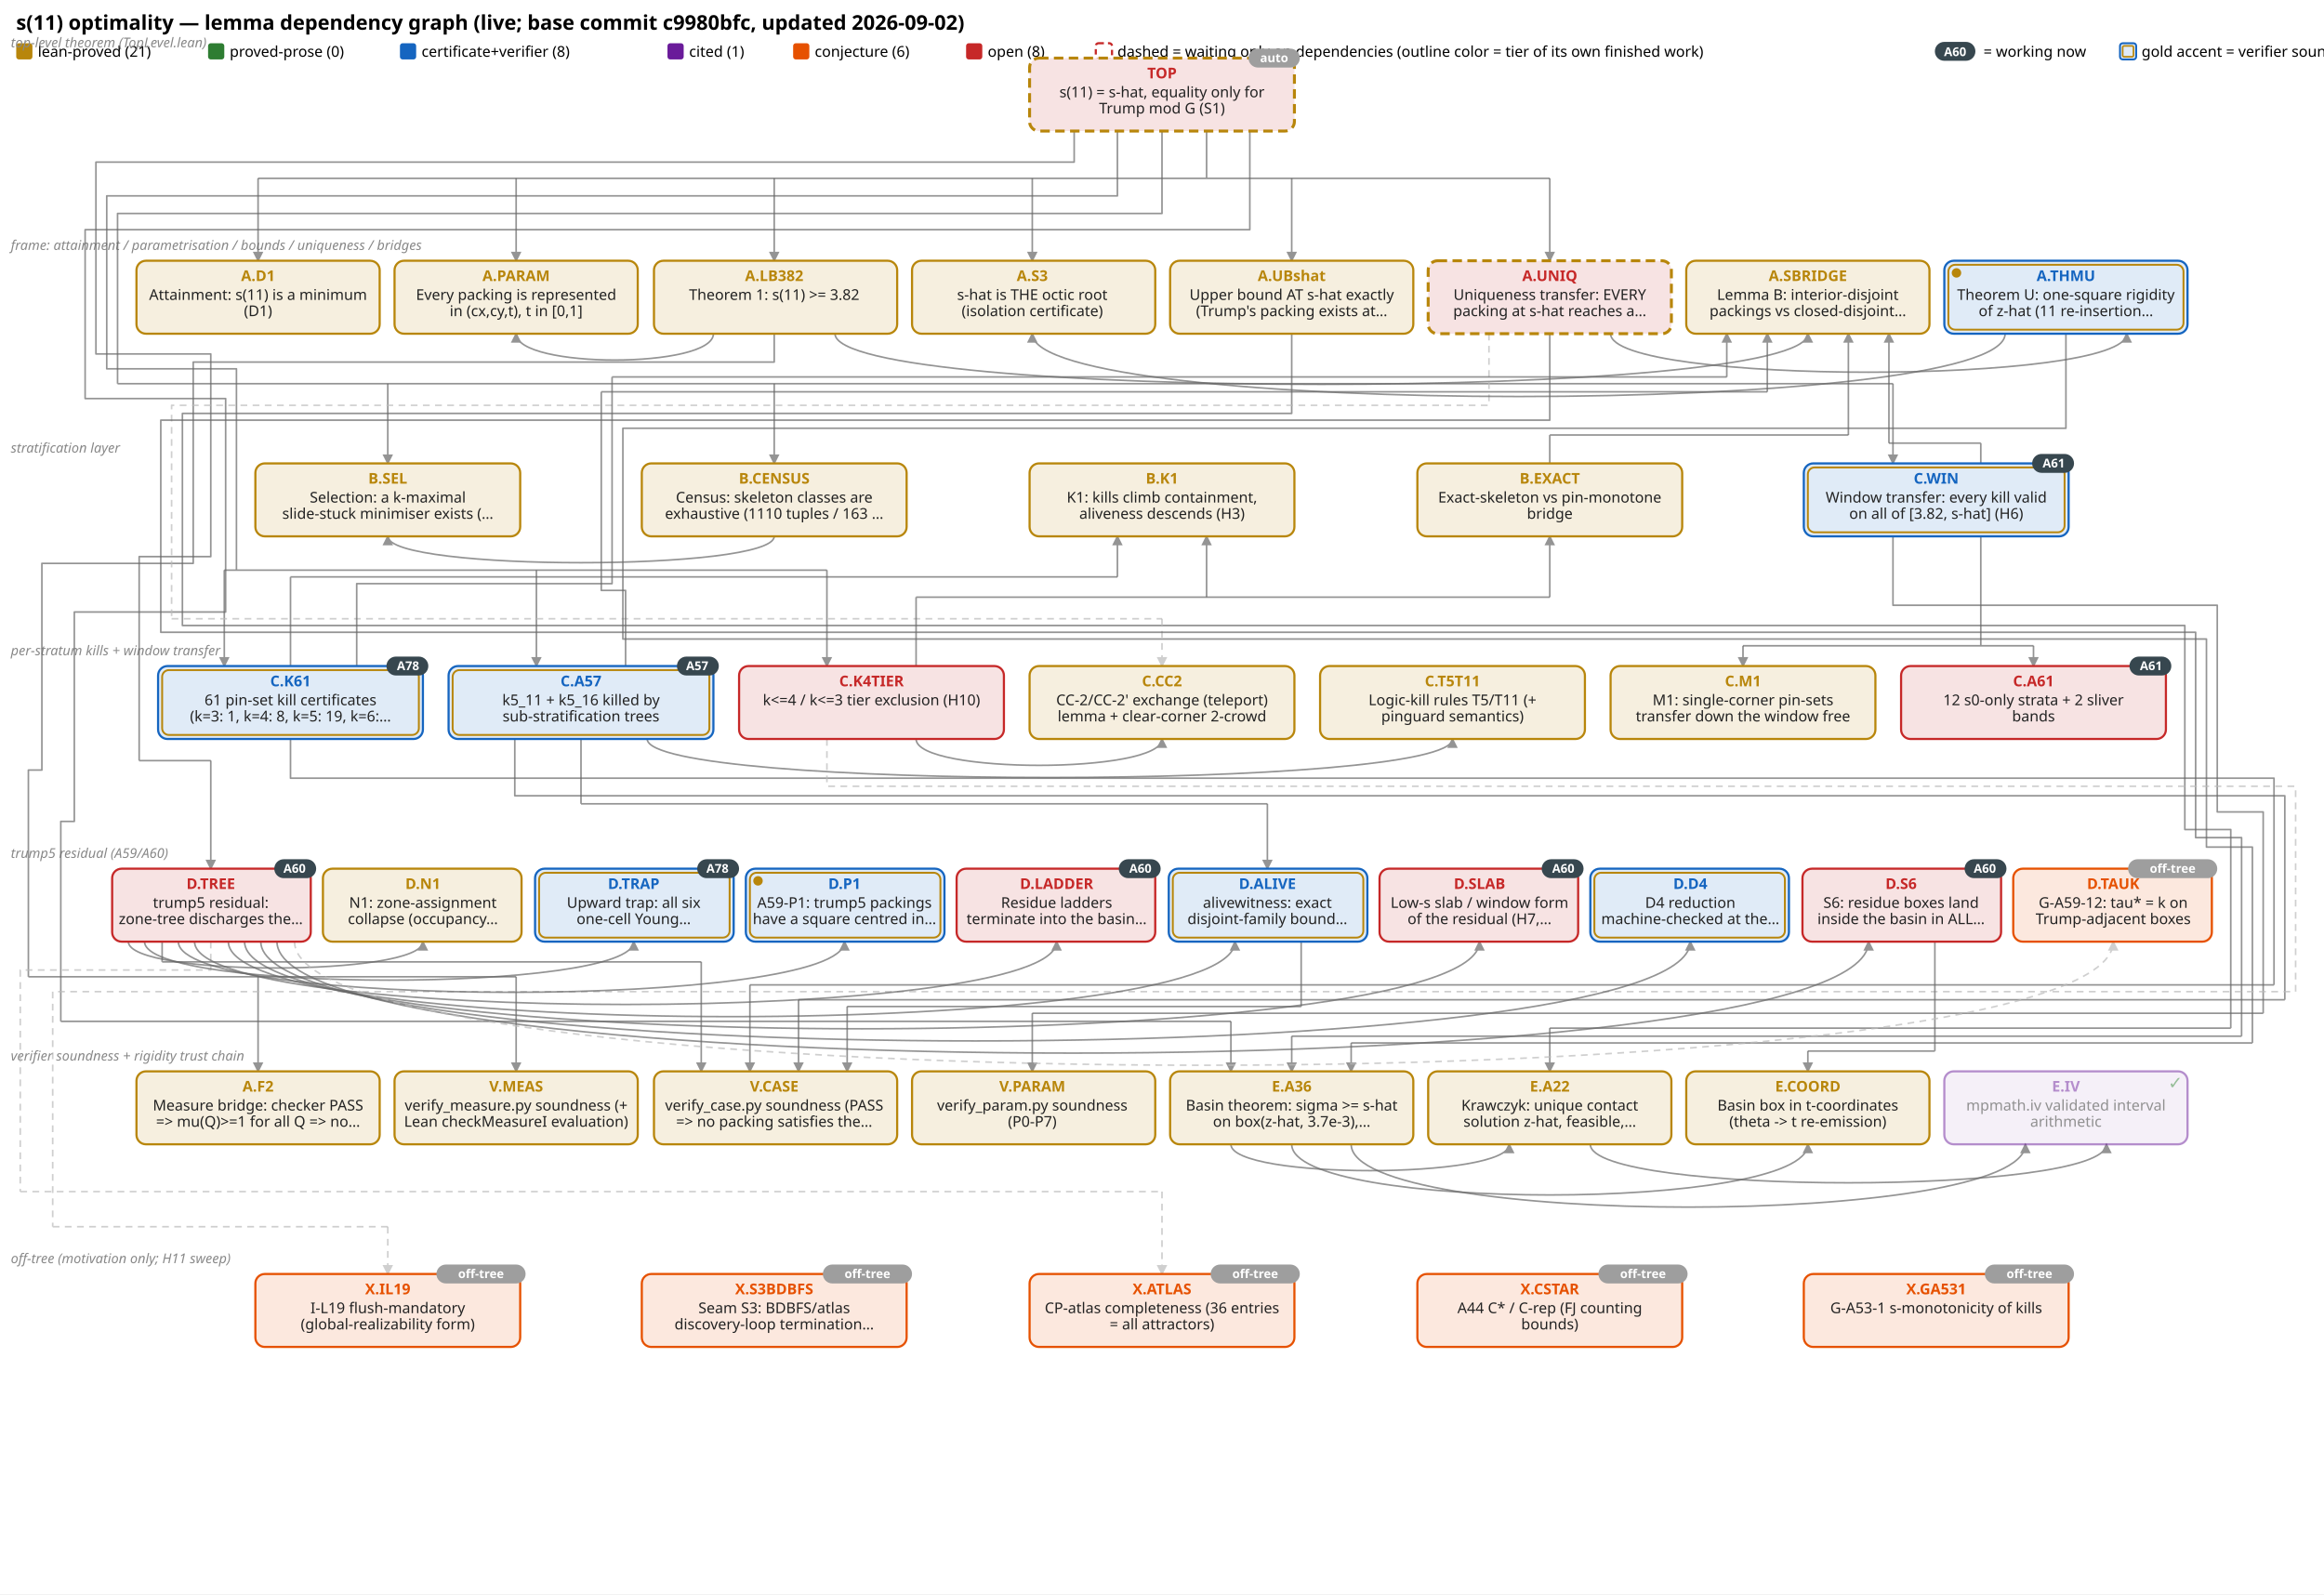
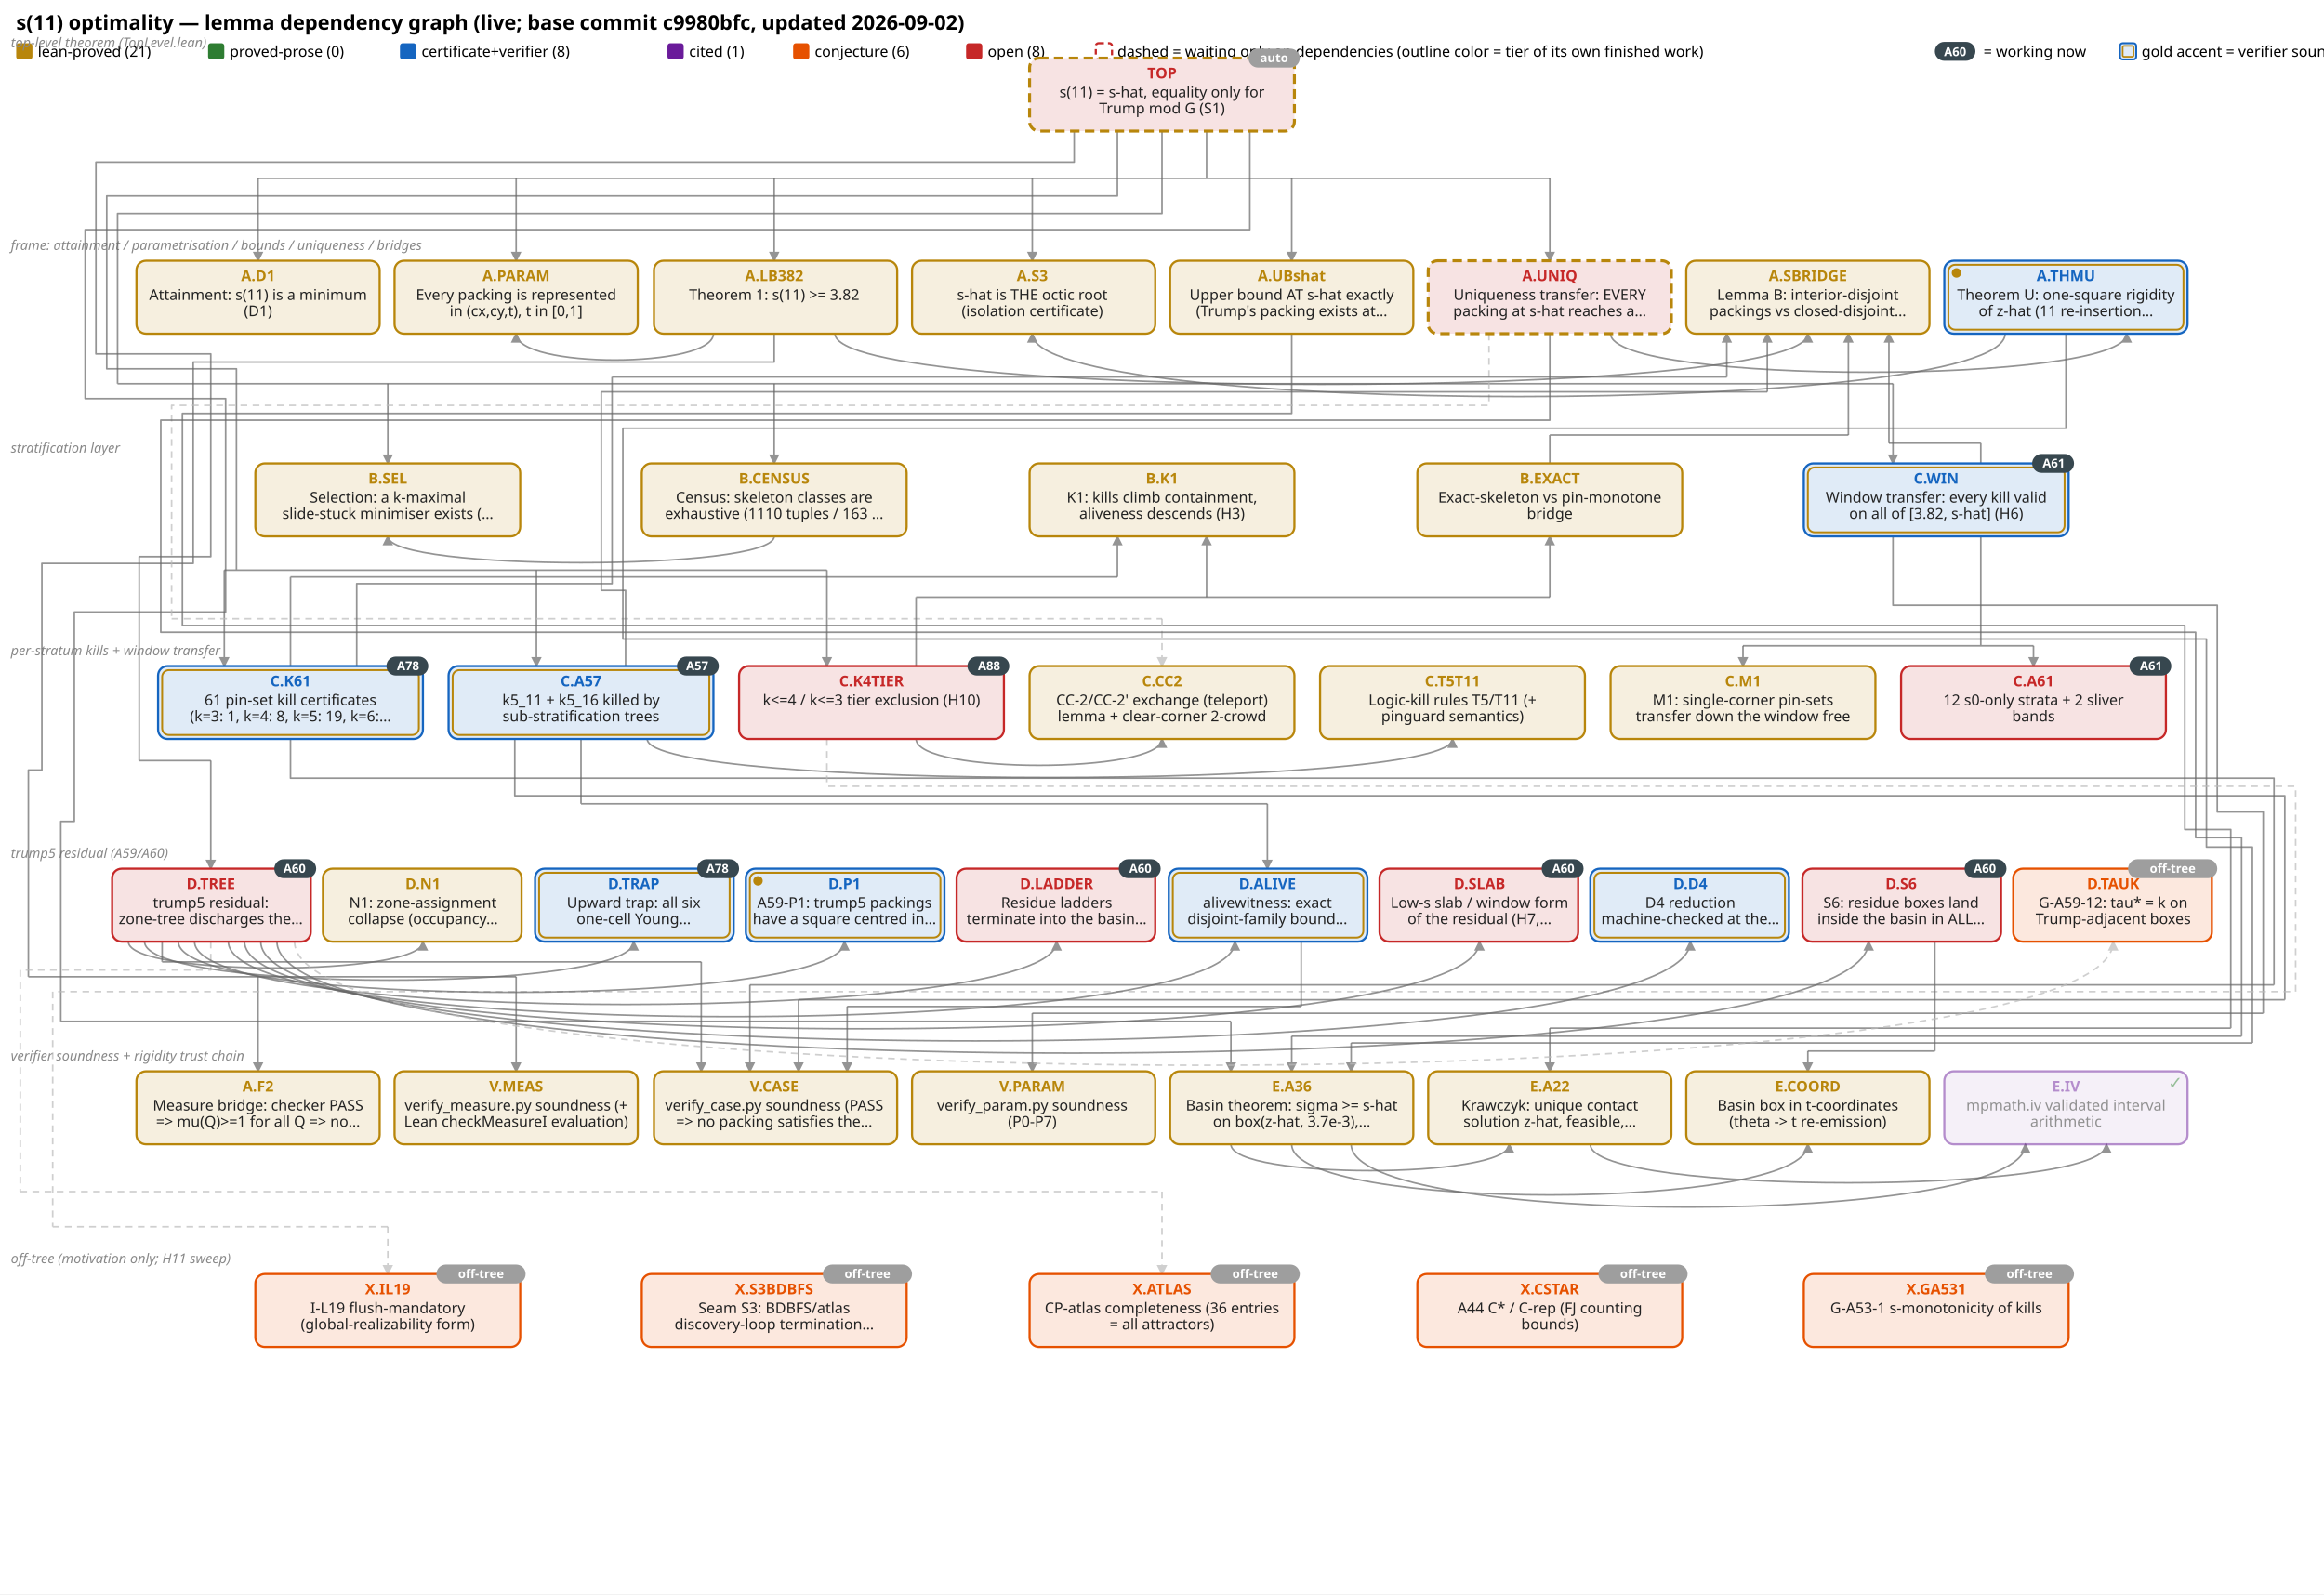
<svg xmlns="http://www.w3.org/2000/svg" width="1720" height="1180" font-family="Segoe UI, sans-serif" font-size="11">
  <defs>
    <marker id="arr" viewBox="0 0 10 10" refX="8.5" refY="5" markerWidth="6.5" markerHeight="6.5" orient="auto-start-reverse">
      <path d="M0,0 L10,5 L0,10 z" fill="#666" />
    </marker>
    <marker id="arrm" viewBox="0 0 10 10" refX="8.5" refY="5" markerWidth="6.5" markerHeight="6.5" orient="auto-start-reverse">
      <path d="M0,0 L10,5 L0,10 z" fill="#bbb" />
    </marker>
  </defs>
  <rect width="1720" height="1180" fill="white" />
  <text x="12" y="22" font-size="15" font-weight="bold">s(11) optimality — lemma dependency graph (live; base commit c9980bfc, updated 2026-09-02)</text>
  <rect x="12" y="32" width="12" height="12" fill="#b8860b" rx="2" />
  <text x="28" y="42">lean-proved (21)</text>
  <rect x="154" y="32" width="12" height="12" fill="#2e7d32" rx="2" />
  <text x="170" y="42">proved-prose (0)</text>
  <rect x="296" y="32" width="12" height="12" fill="#1565c0" rx="2" />
  <text x="312" y="42">certificate+verifier (8)</text>
  <rect x="494" y="32" width="12" height="12" fill="#6a1b9a" rx="2" />
  <text x="510" y="42">cited (1)</text>
  <rect x="587" y="32" width="12" height="12" fill="#e65100" rx="2" />
  <text x="603" y="42">conjecture (6)</text>
  <rect x="715" y="32" width="12" height="12" fill="#c62828" rx="2" />
  <text x="731" y="42">open (8)</text>
  <rect x="811" y="32" width="12" height="12" fill="none" stroke="#c62828" stroke-width="1.6" stroke-dasharray="4,3" rx="2" />
  <text x="827" y="42">dashed = waiting only on dependencies (outline color = tier of its own finished work)</text>
  <rect x="1432" y="31" width="30" height="14" rx="7" fill="#37474f" />
  <text x="1447" y="41.5" text-anchor="middle" fill="white" font-size="9" font-weight="bold">A60</text>
  <text x="1468" y="42">= working now</text>
  <rect x="1569" y="32" width="12" height="12" fill="#1565c0" fill-opacity="0.13" stroke="#1565c0" stroke-width="1.4" rx="2" />
  <rect x="1571" y="34" width="8" height="8" fill="none" stroke="#b8860b" stroke-width="1.2" rx="1" />
  <text x="1585" y="42">gold accent = verifier soundness Lean-proved · hover for details</text>
  <text x="8" y="35.0" font-size="10" fill="#888" font-style="italic">top-level theorem (TopLevel.lean)</text>
  <text x="8" y="185.0" font-size="10" fill="#888" font-style="italic">frame: attainment / parametrisation / bounds / uniqueness / bridges</text>
  <text x="8" y="335.0" font-size="10" fill="#888" font-style="italic">stratification layer</text>
  <text x="8" y="485.0" font-size="10" fill="#888" font-style="italic">per-stratum kills + window transfer</text>
  <text x="8" y="635.0" font-size="10" fill="#888" font-style="italic">trump5 residual (A59/A60)</text>
  <text x="8" y="785.0" font-size="10" fill="#888" font-style="italic">verifier soundness + rigidity trust chain</text>
  <text x="8" y="935.0" font-size="10" fill="#888" font-style="italic">off-tree (motivation only; H11 sweep)</text>
  <g>
    <path d="M 893 97 L 893 132 M 191 132 L 1147 132" fill="none" stroke="#666" stroke-width="1.2" opacity="0.7" stroke-linejoin="round" />
    <path d="M 191 132 L 191 193" fill="none" stroke="#666" stroke-width="1.2" opacity="0.7" marker-end="url(#arr)" />
    <path d="M 382 132 L 382 193" fill="none" stroke="#666" stroke-width="1.2" opacity="0.7" marker-end="url(#arr)" />
    <path d="M 573 132 L 573 193" fill="none" stroke="#666" stroke-width="1.2" opacity="0.7" marker-end="url(#arr)" />
    <path d="M 764 132 L 764 193" fill="none" stroke="#666" stroke-width="1.2" opacity="0.7" marker-end="url(#arr)" />
    <path d="M 956 132 L 956 193" fill="none" stroke="#666" stroke-width="1.2" opacity="0.7" marker-end="url(#arr)" />
    <path d="M 1147 132 L 1147 193" fill="none" stroke="#666" stroke-width="1.2" opacity="0.7" marker-end="url(#arr)" />
  </g>
  <g>
    <path d="M 860 97 L 860 158 L 87 158 L 87 284 M 87 284 L 1401 284" fill="none" stroke="#666" stroke-width="1.2" opacity="0.7" stroke-linejoin="round" />
    <path d="M 287 284 L 287 343" fill="none" stroke="#666" stroke-width="1.2" opacity="0.7" marker-end="url(#arr)" />
    <path d="M 573 284 L 573 343" fill="none" stroke="#666" stroke-width="1.2" opacity="0.7" marker-end="url(#arr)" />
    <path d="M 1401 284 L 1401 343" fill="none" stroke="#666" stroke-width="1.2" opacity="0.7" marker-end="url(#arr)" />
  </g>
  <g>
    <path d="M 827 97 L 827 145 L 79 145 L 79 273 L 175 273 L 175 422 M 166 422 L 612 422" fill="none" stroke="#666" stroke-width="1.2" opacity="0.7" stroke-linejoin="round" />
    <path d="M 166 422 L 166 493" fill="none" stroke="#666" stroke-width="1.2" opacity="0.7" marker-end="url(#arr)" />
    <path d="M 397 422 L 397 493" fill="none" stroke="#666" stroke-width="1.2" opacity="0.7" marker-end="url(#arr)" />
    <path d="M 612 422 L 612 493" fill="none" stroke="#666" stroke-width="1.2" opacity="0.7" marker-end="url(#arr)" />
  </g>
  <g>
    <path d="M 795 97 L 795 120 L 71 120 L 71 262 L 156 262 L 156 412 L 103 412 L 103 563 M 103 563 L 156 563" fill="none" stroke="#666" stroke-width="1.2" opacity="0.7" stroke-linejoin="round" />
    <path d="M 156 563 L 156 643" fill="none" stroke="#666" stroke-width="1.2" opacity="0.7" marker-end="url(#arr)" />
  </g>
  <g>
    <path d="M 925 97 L 925 170 L 63 170 L 63 295 L 167 295 L 167 453 L 55 453 L 55 608 L 45 608 L 45 756 M 45 756 L 911 756" fill="none" stroke="#666" stroke-width="1.2" opacity="0.7" stroke-linejoin="round" />
    <path d="M 911 756 L 911 793" fill="none" stroke="#666" stroke-width="1.2" opacity="0.7" marker-end="url(#arr)" />
  </g>
  <g>
    <path d="M 573 247 L 573 268 L 143 268 L 143 417 L 31 417 L 31 570 L 21 570 L 21 723 M 21 723 L 382 723" fill="none" stroke="#666" stroke-width="1.2" opacity="0.7" stroke-linejoin="round" />
    <path d="M 191 723 L 191 793" fill="none" stroke="#666" stroke-width="1.2" opacity="0.7" marker-end="url(#arr)" />
    <path d="M 382 723 L 382 793" fill="none" stroke="#666" stroke-width="1.2" opacity="0.7" marker-end="url(#arr)" />
  </g>
  <g>
    <path d="M 956 247 L 956 306 L 135 306 L 135 463 L 1617 463 L 1617 614 L 1651 614 L 1651 761 M 1147 761 L 1651 761" fill="none" stroke="#666" stroke-width="1.2" opacity="0.7" stroke-linejoin="round" />
    <path d="M 1147 761 L 1147 793" fill="none" stroke="#666" stroke-width="1.2" opacity="0.7" marker-end="url(#arr)" />
  </g>
  <g>
    <path d="M 1102 247 L 1102 300 L 127 300 L 127 458 M 127 458 L 860 458" fill="none" stroke="#bbb" stroke-width="1.2" stroke-dasharray="5,4" opacity="0.7" stroke-linejoin="round" />
    <path d="M 860 458 L 860 493" fill="none" stroke="#bbb" stroke-width="1.2" stroke-dasharray="5,4" opacity="0.7" marker-end="url(#arrm)" />
  </g>
  <g>
    <path d="M 1147 247 L 1147 311 L 119 311 L 119 468 L 1625 468 L 1625 620 L 1659 620 L 1659 767 M 956 767 L 1659 767" fill="none" stroke="#666" stroke-width="1.2" opacity="0.7" stroke-linejoin="round" />
    <path d="M 956 767 L 956 793" fill="none" stroke="#666" stroke-width="1.2" opacity="0.7" marker-end="url(#arr)" />
  </g>
  <g>
    <path d="M 1529 247 L 1529 317 L 461 317 L 461 473 L 1633 473 L 1633 627 L 1667 627 L 1667 772 M 1000 772 L 1667 772" fill="none" stroke="#666" stroke-width="1.2" opacity="0.7" stroke-linejoin="round" />
    <path d="M 1000 772 L 1000 793" fill="none" stroke="#666" stroke-width="1.2" opacity="0.7" marker-end="url(#arr)" />
  </g>
  <g>
    <path d="M 1147 343 L 1147 322 M 1147 322 L 1368 322" fill="none" stroke="#666" stroke-width="1.2" opacity="0.7" stroke-linejoin="round" />
    <path d="M 1368 322 L 1368 247" fill="none" stroke="#666" stroke-width="1.2" opacity="0.7" marker-end="url(#arr)" />
  </g>
  <g>
    <path d="M 1466 397 L 1466 478 M 1290 478 L 1505 478" fill="none" stroke="#666" stroke-width="1.2" opacity="0.7" stroke-linejoin="round" />
    <path d="M 1290 478 L 1290 493" fill="none" stroke="#666" stroke-width="1.2" opacity="0.7" marker-end="url(#arr)" />
    <path d="M 1505 478 L 1505 493" fill="none" stroke="#666" stroke-width="1.2" opacity="0.7" marker-end="url(#arr)" />
  </g>
  <g>
    <path d="M 1401 397 L 1401 448 L 1641 448 L 1641 601 L 1675 601 L 1675 750 M 764 750 L 1675 750" fill="none" stroke="#666" stroke-width="1.2" opacity="0.7" stroke-linejoin="round" />
    <path d="M 764 750 L 764 793" fill="none" stroke="#666" stroke-width="1.2" opacity="0.7" marker-end="url(#arr)" />
  </g>
  <g>
    <path d="M 1466 343 L 1466 328 M 1398 328 L 1466 328" fill="none" stroke="#666" stroke-width="1.2" opacity="0.7" stroke-linejoin="round" />
    <path d="M 1398 328 L 1398 247" fill="none" stroke="#666" stroke-width="1.2" opacity="0.7" marker-end="url(#arr)" />
  </g>
  <g>
    <path d="M 215 547 L 215 576 L 1683 576 L 1683 729 M 555 729 L 1683 729" fill="none" stroke="#666" stroke-width="1.2" opacity="0.7" stroke-linejoin="round" />
    <path d="M 555 729 L 555 793" fill="none" stroke="#666" stroke-width="1.2" opacity="0.7" marker-end="url(#arr)" />
  </g>
  <g>
    <path d="M 215 493 L 215 427 M 215 427 L 827 427" fill="none" stroke="#666" stroke-width="1.2" opacity="0.7" stroke-linejoin="round" />
    <path d="M 827 427 L 827 397" fill="none" stroke="#666" stroke-width="1.2" opacity="0.7" marker-end="url(#arr)" />
  </g>
  <g>
    <path d="M 264 493 L 264 432 L 453 432 L 453 279 M 453 279 L 1278 279" fill="none" stroke="#666" stroke-width="1.2" opacity="0.7" stroke-linejoin="round" />
    <path d="M 1278 279 L 1278 247" fill="none" stroke="#666" stroke-width="1.2" opacity="0.7" marker-end="url(#arr)" />
  </g>
  <g>
    <path d="M 381 547 L 381 589 L 1691 589 L 1691 740 M 591 740 L 1691 740" fill="none" stroke="#666" stroke-width="1.2" opacity="0.7" stroke-linejoin="round" />
    <path d="M 591 740 L 591 793" fill="none" stroke="#666" stroke-width="1.2" opacity="0.7" marker-end="url(#arr)" />
  </g>
  <g>
    <path d="M 430 547 L 430 595 M 430 595 L 938 595" fill="none" stroke="#666" stroke-width="1.2" opacity="0.7" stroke-linejoin="round" />
    <path d="M 938 595 L 938 643" fill="none" stroke="#666" stroke-width="1.2" opacity="0.7" marker-end="url(#arr)" />
  </g>
  <g>
    <path d="M 463 493 L 463 437 L 445 437 L 445 290 M 445 290 L 1308 290" fill="none" stroke="#666" stroke-width="1.2" opacity="0.7" stroke-linejoin="round" />
    <path d="M 1308 290 L 1308 247" fill="none" stroke="#666" stroke-width="1.2" opacity="0.7" marker-end="url(#arr)" />
  </g>
  <g>
    <path d="M 678 493 L 678 442 M 678 442 L 1147 442" fill="none" stroke="#666" stroke-width="1.2" opacity="0.7" stroke-linejoin="round" />
    <path d="M 893 442 L 893 397" fill="none" stroke="#666" stroke-width="1.2" opacity="0.7" marker-end="url(#arr)" />
    <path d="M 1147 442 L 1147 397" fill="none" stroke="#666" stroke-width="1.2" opacity="0.7" marker-end="url(#arr)" />
  </g>
  <g>
    <path d="M 612 547 L 612 582 L 1699 582 L 1699 734 L 39 734 L 39 908 M 39 908 L 287 908" fill="none" stroke="#bbb" stroke-width="1.2" stroke-dasharray="5,4" opacity="0.7" stroke-linejoin="round" />
    <path d="M 287 908 L 287 943" fill="none" stroke="#bbb" stroke-width="1.2" stroke-dasharray="5,4" opacity="0.7" marker-end="url(#arrm)" />
  </g>
  <g>
    <path d="M 120 697 L 120 712 M 120 712 L 519 712" fill="none" stroke="#666" stroke-width="1.2" opacity="0.7" stroke-linejoin="round" />
    <path d="M 519 712 L 519 793" fill="none" stroke="#666" stroke-width="1.2" opacity="0.7" marker-end="url(#arr)" />
  </g>
  <g>
    <path d="M 156 697 L 156 718 L 15 718 L 15 882 M 15 882 L 860 882" fill="none" stroke="#bbb" stroke-width="1.2" stroke-dasharray="5,4" opacity="0.7" stroke-linejoin="round" />
    <path d="M 860 882 L 860 943" fill="none" stroke="#bbb" stroke-width="1.2" stroke-dasharray="5,4" opacity="0.7" marker-end="url(#arrm)" />
  </g>
  <g>
    <path d="M 963 697 L 963 745 M 627 745 L 963 745" fill="none" stroke="#666" stroke-width="1.2" opacity="0.7" stroke-linejoin="round" />
    <path d="M 627 745 L 627 793" fill="none" stroke="#666" stroke-width="1.2" opacity="0.7" marker-end="url(#arr)" />
  </g>
  <g>
    <path d="M 1432 697 L 1432 778 M 1338 778 L 1432 778" fill="none" stroke="#666" stroke-width="1.2" opacity="0.7" stroke-linejoin="round" />
    <path d="M 1338 778 L 1338 793" fill="none" stroke="#666" stroke-width="1.2" opacity="0.7" marker-end="url(#arr)" />
  </g>
  <g>
    <path d="M 528 247 C 528 273 382 273 382 247" fill="none" stroke="#666" stroke-width="1.2" opacity="0.7" marker-end="url(#arr)" />
  </g>
  <g>
    <path d="M 573 397 C 573 423 287 423 287 397" fill="none" stroke="#666" stroke-width="1.2" opacity="0.7" marker-end="url(#arr)" />
  </g>
  <g>
    <path d="M 479 547 C 479 585 1075 585 1075 547" fill="none" stroke="#666" stroke-width="1.2" opacity="0.7" marker-end="url(#arr)" />
  </g>
  <g>
    <path d="M 678 547 C 678 573 860 573 860 547" fill="none" stroke="#666" stroke-width="1.2" opacity="0.7" marker-end="url(#arr)" />
  </g>
  <g>
    <path d="M 95 697 C 95 723 313 723 313 697" fill="none" stroke="#666" stroke-width="1.2" opacity="0.7" marker-end="url(#arr)" />
  </g>
  <g>
    <path d="M 107 697 C 107 735 469 735 469 697" fill="none" stroke="#666" stroke-width="1.2" opacity="0.7" marker-end="url(#arr)" />
  </g>
  <g>
    <path d="M 132 697 C 132 747 625 747 625 697" fill="none" stroke="#666" stroke-width="1.2" opacity="0.7" marker-end="url(#arr)" />
  </g>
  <g>
    <path d="M 144 697 C 144 759 782 759 782 697" fill="none" stroke="#666" stroke-width="1.2" opacity="0.7" marker-end="url(#arr)" />
  </g>
  <g>
    <path d="M 169 697 C 169 771 914 771 914 697" fill="none" stroke="#666" stroke-width="1.2" opacity="0.7" marker-end="url(#arr)" />
  </g>
  <g>
    <path d="M 181 697 C 181 783 1095 783 1095 697" fill="none" stroke="#666" stroke-width="1.2" opacity="0.7" marker-end="url(#arr)" />
  </g>
  <g>
    <path d="M 193 697 C 193 795 1251 795 1251 697" fill="none" stroke="#666" stroke-width="1.2" opacity="0.7" marker-end="url(#arr)" />
  </g>
  <g>
    <path d="M 205 697 C 205 807 1383 807 1383 697" fill="none" stroke="#666" stroke-width="1.2" opacity="0.7" marker-end="url(#arr)" />
  </g>
  <g>
    <path d="M 218 697 C 218 819 1564 819 1564 697" fill="none" stroke="#bbb" stroke-width="1.2" stroke-dasharray="5,4" opacity="0.7" marker-end="url(#arrm)" />
  </g>
  <g>
    <path d="M 911 847 C 911 873 1117 873 1117 847" fill="none" stroke="#666" stroke-width="1.2" opacity="0.7" marker-end="url(#arr)" />
  </g>
  <g>
    <path d="M 1000 847 C 1000 909 1499 909 1499 847" fill="none" stroke="#666" stroke-width="1.2" opacity="0.7" marker-end="url(#arr)" />
  </g>
  <g>
    <path d="M 956 847 C 956 897 1338 897 1338 847" fill="none" stroke="#666" stroke-width="1.2" opacity="0.7" marker-end="url(#arr)" />
  </g>
  <g>
    <path d="M 1177 847 C 1177 885 1559 885 1559 847" fill="none" stroke="#666" stroke-width="1.2" opacity="0.7" marker-end="url(#arr)" />
  </g>
  <g>
    <path d="M 618 247 C 618 297 1338 297 1338 247" fill="none" stroke="#666" stroke-width="1.2" opacity="0.7" marker-end="url(#arr)" />
  </g>
  <g>
    <path d="M 1192 247 C 1192 285 1574 285 1574 247" fill="none" stroke="#666" stroke-width="1.2" opacity="0.7" marker-end="url(#arr)" />
  </g>
  <g>
    <path d="M 1484 247 C 1484 309 764 309 764 247" fill="none" stroke="#666" stroke-width="1.2" opacity="0.7" marker-end="url(#arr)" />
  </g>
  <g>
    <rect x="762" y="43" width="196" height="54" rx="7" fill="white" />
    <rect x="762" y="43" width="196" height="54" rx="7" fill="#c62828" fill-opacity="0.13" stroke="#b8860b" stroke-width="2.2" stroke-dasharray="7,4" />
    <text x="860" y="58" text-anchor="middle" font-weight="bold" fill="#c62828">TOP</text>
    <text x="860" y="72" text-anchor="middle" fill="#222">s(11) = s-hat, equality only for</text>
    <text x="860" y="84" text-anchor="middle" fill="#222">Trump mod G (S1)</text>
    <rect x="924" y="36" width="38" height="14" rx="7" fill="#9e9e9e" />
    <text x="943" y="46" text-anchor="middle" fill="white" font-size="9" font-weight="bold">auto</text>
  </g>
  <g>
    <rect x="101" y="193" width="180" height="54" rx="7" fill="white" />
    <rect x="101" y="193" width="180" height="54" rx="7" fill="#b8860b" fill-opacity="0.13" stroke="#b8860b" stroke-width="1.6" />
    <text x="191" y="208" text-anchor="middle" font-weight="bold" fill="#b8860b">A.D1</text>
    <text x="191" y="222" text-anchor="middle" fill="#222">Attainment: s(11) is a minimum</text>
    <text x="191" y="234" text-anchor="middle" fill="#222">(D1)</text>
  </g>
  <g>
    <rect x="292" y="193" width="180" height="54" rx="7" fill="white" />
    <rect x="292" y="193" width="180" height="54" rx="7" fill="#b8860b" fill-opacity="0.13" stroke="#b8860b" stroke-width="1.6" />
    <text x="382" y="208" text-anchor="middle" font-weight="bold" fill="#b8860b">A.PARAM</text>
    <text x="382" y="222" text-anchor="middle" fill="#222">Every packing is represented</text>
    <text x="382" y="234" text-anchor="middle" fill="#222">in (cx,cy,t), t in [0,1]</text>
  </g>
  <g>
    <rect x="484" y="193" width="180" height="54" rx="7" fill="white" />
    <rect x="484" y="193" width="180" height="54" rx="7" fill="#b8860b" fill-opacity="0.13" stroke="#b8860b" stroke-width="1.6" />
    <text x="573" y="208" text-anchor="middle" font-weight="bold" fill="#b8860b">A.LB382</text>
    <text x="573" y="222" text-anchor="middle" fill="#222">Theorem 1: s(11) &gt;= 3.82</text>
  </g>
  <g>
    <rect x="675" y="193" width="180" height="54" rx="7" fill="white" />
    <rect x="675" y="193" width="180" height="54" rx="7" fill="#b8860b" fill-opacity="0.13" stroke="#b8860b" stroke-width="1.6" />
    <text x="764" y="208" text-anchor="middle" font-weight="bold" fill="#b8860b">A.S3</text>
    <text x="764" y="222" text-anchor="middle" fill="#222">s-hat is THE octic root</text>
    <text x="764" y="234" text-anchor="middle" fill="#222">(isolation certificate)</text>
  </g>
  <g>
    <rect x="866" y="193" width="180" height="54" rx="7" fill="white" />
    <rect x="866" y="193" width="180" height="54" rx="7" fill="#b8860b" fill-opacity="0.13" stroke="#b8860b" stroke-width="1.6" />
    <text x="956" y="208" text-anchor="middle" font-weight="bold" fill="#b8860b">A.UBshat</text>
    <text x="956" y="222" text-anchor="middle" fill="#222">Upper bound AT s-hat exactly</text>
    <text x="956" y="234" text-anchor="middle" fill="#222">(Trump's packing exists at…</text>
  </g>
  <g>
    <rect x="1057" y="193" width="180" height="54" rx="7" fill="white" />
    <rect x="1057" y="193" width="180" height="54" rx="7" fill="#c62828" fill-opacity="0.13" stroke="#b8860b" stroke-width="2.2" stroke-dasharray="7,4" />
    <text x="1147" y="208" text-anchor="middle" font-weight="bold" fill="#c62828">A.UNIQ</text>
    <text x="1147" y="222" text-anchor="middle" fill="#222">Uniqueness transfer: EVERY</text>
    <text x="1147" y="234" text-anchor="middle" fill="#222">packing at s-hat reaches a…</text>
  </g>
  <g>
    <rect x="1248" y="193" width="180" height="54" rx="7" fill="white" />
    <rect x="1248" y="193" width="180" height="54" rx="7" fill="#b8860b" fill-opacity="0.13" stroke="#b8860b" stroke-width="1.6" />
    <text x="1338" y="208" text-anchor="middle" font-weight="bold" fill="#b8860b">A.SBRIDGE</text>
    <text x="1338" y="222" text-anchor="middle" fill="#222">Lemma B: interior-disjoint</text>
    <text x="1338" y="234" text-anchor="middle" fill="#222">packings vs closed-disjoint…</text>
  </g>
  <g>
    <rect x="1439" y="193" width="180" height="54" rx="7" fill="white" />
    <rect x="1439" y="193" width="180" height="54" rx="7" fill="#1565c0" fill-opacity="0.13" stroke="#1565c0" stroke-width="1.6" />
    <rect x="1442" y="196" width="174" height="48" rx="5" fill="none" stroke="#b8860b" stroke-width="1.4" />
    <circle cx="1448" cy="202" r="3.5" fill="#b8860b" />
    <text x="1529" y="208" text-anchor="middle" font-weight="bold" fill="#1565c0">A.THMU</text>
    <text x="1529" y="222" text-anchor="middle" fill="#222">Theorem U: one-square rigidity</text>
    <text x="1529" y="234" text-anchor="middle" fill="#222">of z-hat (11 re-insertion…</text>
  </g>
  <g>
    <rect x="189" y="343" width="196" height="54" rx="7" fill="white" />
    <rect x="189" y="343" width="196" height="54" rx="7" fill="#b8860b" fill-opacity="0.13" stroke="#b8860b" stroke-width="1.6" />
    <text x="287" y="358" text-anchor="middle" font-weight="bold" fill="#b8860b">B.SEL</text>
    <text x="287" y="372" text-anchor="middle" fill="#222">Selection: a k-maximal</text>
    <text x="287" y="384" text-anchor="middle" fill="#222">slide-stuck minimiser exists (…</text>
  </g>
  <g>
    <rect x="475" y="343" width="196" height="54" rx="7" fill="white" />
    <rect x="475" y="343" width="196" height="54" rx="7" fill="#b8860b" fill-opacity="0.13" stroke="#b8860b" stroke-width="1.6" />
    <text x="573" y="358" text-anchor="middle" font-weight="bold" fill="#b8860b">B.CENSUS</text>
    <text x="573" y="372" text-anchor="middle" fill="#222">Census: skeleton classes are</text>
    <text x="573" y="384" text-anchor="middle" fill="#222">exhaustive (1110 tuples / 163 …</text>
  </g>
  <g>
    <rect x="762" y="343" width="196" height="54" rx="7" fill="white" />
    <rect x="762" y="343" width="196" height="54" rx="7" fill="#b8860b" fill-opacity="0.13" stroke="#b8860b" stroke-width="1.6" />
    <text x="860" y="358" text-anchor="middle" font-weight="bold" fill="#b8860b">B.K1</text>
    <text x="860" y="372" text-anchor="middle" fill="#222">K1: kills climb containment,</text>
    <text x="860" y="384" text-anchor="middle" fill="#222">aliveness descends (H3)</text>
  </g>
  <g>
    <rect x="1049" y="343" width="196" height="54" rx="7" fill="white" />
    <rect x="1049" y="343" width="196" height="54" rx="7" fill="#b8860b" fill-opacity="0.13" stroke="#b8860b" stroke-width="1.6" />
    <text x="1147" y="358" text-anchor="middle" font-weight="bold" fill="#b8860b">B.EXACT</text>
    <text x="1147" y="372" text-anchor="middle" fill="#222">Exact-skeleton vs pin-monotone</text>
    <text x="1147" y="384" text-anchor="middle" fill="#222">bridge</text>
  </g>
  <g>
    <rect x="1335" y="343" width="196" height="54" rx="7" fill="white" />
    <rect x="1335" y="343" width="196" height="54" rx="7" fill="#1565c0" fill-opacity="0.13" stroke="#1565c0" stroke-width="1.6" />
    <rect x="1338" y="346" width="190" height="48" rx="5" fill="none" stroke="#b8860b" stroke-width="1.4" />
    <text x="1433" y="358" text-anchor="middle" font-weight="bold" fill="#1565c0">C.WIN</text>
    <text x="1433" y="372" text-anchor="middle" fill="#222">Window transfer: every kill valid</text>
    <text x="1433" y="384" text-anchor="middle" fill="#222">on all of [3.82, s-hat] (H6)</text>
    <rect x="1504" y="336" width="31" height="14" rx="7" fill="#37474f" />
    <text x="1520" y="346" text-anchor="middle" fill="white" font-size="9" font-weight="bold">A61</text>
  </g>
  <g>
    <rect x="117" y="493" width="196" height="54" rx="7" fill="white" />
    <rect x="117" y="493" width="196" height="54" rx="7" fill="#1565c0" fill-opacity="0.13" stroke="#1565c0" stroke-width="1.6" />
    <rect x="120" y="496" width="190" height="48" rx="5" fill="none" stroke="#b8860b" stroke-width="1.4" />
    <text x="215" y="508" text-anchor="middle" font-weight="bold" fill="#1565c0">C.K61</text>
    <text x="215" y="522" text-anchor="middle" fill="#222">61 pin-set kill certificates</text>
    <text x="215" y="534" text-anchor="middle" fill="#222">(k=3: 1, k=4: 8, k=5: 19, k=6:…</text>
    <rect x="286" y="486" width="31" height="14" rx="7" fill="#37474f" />
    <text x="302" y="496" text-anchor="middle" fill="white" font-size="9" font-weight="bold">A78</text>
  </g>
  <g>
    <rect x="332" y="493" width="196" height="54" rx="7" fill="white" />
    <rect x="332" y="493" width="196" height="54" rx="7" fill="#1565c0" fill-opacity="0.13" stroke="#1565c0" stroke-width="1.6" />
    <rect x="335" y="496" width="190" height="48" rx="5" fill="none" stroke="#b8860b" stroke-width="1.4" />
    <text x="430" y="508" text-anchor="middle" font-weight="bold" fill="#1565c0">C.A57</text>
    <text x="430" y="522" text-anchor="middle" fill="#222">k5_11 + k5_16 killed by</text>
    <text x="430" y="534" text-anchor="middle" fill="#222">sub-stratification trees</text>
    <rect x="501" y="486" width="31" height="14" rx="7" fill="#37474f" />
    <text x="516" y="496" text-anchor="middle" fill="white" font-size="9" font-weight="bold">A57</text>
  </g>
  <g>
    <rect x="547" y="493" width="196" height="54" rx="7" fill="white" />
    <rect x="547" y="493" width="196" height="54" rx="7" fill="#c62828" fill-opacity="0.13" stroke="#c62828" stroke-width="1.6" />
    <text x="645" y="508" text-anchor="middle" font-weight="bold" fill="#c62828">C.K4TIER</text>
    <text x="645" y="522" text-anchor="middle" fill="#222">k&lt;=4 / k&lt;=3 tier exclusion (H10)</text>
+     <rect x="716" y="486" width="31" height="14" rx="7" fill="#37474f" />
+     <text x="732" y="496" text-anchor="middle" fill="white" font-size="9" font-weight="bold">A88</text>
  </g>
  <g>
    <rect x="762" y="493" width="196" height="54" rx="7" fill="white" />
    <rect x="762" y="493" width="196" height="54" rx="7" fill="#b8860b" fill-opacity="0.13" stroke="#b8860b" stroke-width="1.6" />
    <text x="860" y="508" text-anchor="middle" font-weight="bold" fill="#b8860b">C.CC2</text>
    <text x="860" y="522" text-anchor="middle" fill="#222">CC-2/CC-2' exchange (teleport)</text>
    <text x="860" y="534" text-anchor="middle" fill="#222">lemma + clear-corner 2-crowd</text>
  </g>
  <g>
    <rect x="977" y="493" width="196" height="54" rx="7" fill="white" />
    <rect x="977" y="493" width="196" height="54" rx="7" fill="#b8860b" fill-opacity="0.13" stroke="#b8860b" stroke-width="1.6" />
    <text x="1075" y="508" text-anchor="middle" font-weight="bold" fill="#b8860b">C.T5T11</text>
    <text x="1075" y="522" text-anchor="middle" fill="#222">Logic-kill rules T5/T11 (+</text>
    <text x="1075" y="534" text-anchor="middle" fill="#222">pinguard semantics)</text>
  </g>
  <g>
    <rect x="1192" y="493" width="196" height="54" rx="7" fill="white" />
    <rect x="1192" y="493" width="196" height="54" rx="7" fill="#b8860b" fill-opacity="0.13" stroke="#b8860b" stroke-width="1.6" />
    <text x="1290" y="508" text-anchor="middle" font-weight="bold" fill="#b8860b">C.M1</text>
    <text x="1290" y="522" text-anchor="middle" fill="#222">M1: single-corner pin-sets</text>
    <text x="1290" y="534" text-anchor="middle" fill="#222">transfer down the window free</text>
  </g>
  <g>
    <rect x="1407" y="493" width="196" height="54" rx="7" fill="white" />
    <rect x="1407" y="493" width="196" height="54" rx="7" fill="#c62828" fill-opacity="0.13" stroke="#c62828" stroke-width="1.6" />
    <text x="1505" y="508" text-anchor="middle" font-weight="bold" fill="#c62828">C.A61</text>
    <text x="1505" y="522" text-anchor="middle" fill="#222">12 s0-only strata + 2 sliver</text>
    <text x="1505" y="534" text-anchor="middle" fill="#222">bands</text>
    <rect x="1576" y="486" width="31" height="14" rx="7" fill="#37474f" />
    <text x="1592" y="496" text-anchor="middle" fill="white" font-size="9" font-weight="bold">A61</text>
  </g>
  <g>
    <rect x="83" y="643" width="147" height="54" rx="7" fill="white" />
    <rect x="83" y="643" width="147" height="54" rx="7" fill="#c62828" fill-opacity="0.13" stroke="#c62828" stroke-width="1.6" />
    <text x="156" y="658" text-anchor="middle" font-weight="bold" fill="#c62828">D.TREE</text>
    <text x="156" y="672" text-anchor="middle" fill="#222">trump5 residual:</text>
    <text x="156" y="684" text-anchor="middle" fill="#222">zone-tree discharges the…</text>
    <rect x="203" y="636" width="31" height="14" rx="7" fill="#37474f" />
    <text x="218" y="646" text-anchor="middle" fill="white" font-size="9" font-weight="bold">A60</text>
  </g>
  <g>
    <rect x="239" y="643" width="147" height="54" rx="7" fill="white" />
    <rect x="239" y="643" width="147" height="54" rx="7" fill="#b8860b" fill-opacity="0.13" stroke="#b8860b" stroke-width="1.6" />
    <text x="313" y="658" text-anchor="middle" font-weight="bold" fill="#b8860b">D.N1</text>
    <text x="313" y="672" text-anchor="middle" fill="#222">N1: zone-assignment</text>
    <text x="313" y="684" text-anchor="middle" fill="#222">collapse (occupancy…</text>
  </g>
  <g>
    <rect x="396" y="643" width="147" height="54" rx="7" fill="white" />
    <rect x="396" y="643" width="147" height="54" rx="7" fill="#1565c0" fill-opacity="0.13" stroke="#1565c0" stroke-width="1.6" />
    <rect x="399" y="646" width="141" height="48" rx="5" fill="none" stroke="#b8860b" stroke-width="1.4" />
    <text x="469" y="658" text-anchor="middle" font-weight="bold" fill="#1565c0">D.TRAP</text>
    <text x="469" y="672" text-anchor="middle" fill="#222">Upward trap: all six</text>
    <text x="469" y="684" text-anchor="middle" fill="#222">one-cell Young…</text>
    <rect x="516" y="636" width="31" height="14" rx="7" fill="#37474f" />
    <text x="531" y="646" text-anchor="middle" fill="white" font-size="9" font-weight="bold">A78</text>
  </g>
  <g>
    <rect x="552" y="643" width="147" height="54" rx="7" fill="white" />
    <rect x="552" y="643" width="147" height="54" rx="7" fill="#1565c0" fill-opacity="0.13" stroke="#1565c0" stroke-width="1.6" />
    <rect x="555" y="646" width="141" height="48" rx="5" fill="none" stroke="#b8860b" stroke-width="1.4" />
    <circle cx="561" cy="652" r="3.5" fill="#b8860b" />
    <text x="625" y="658" text-anchor="middle" font-weight="bold" fill="#1565c0">D.P1</text>
    <text x="625" y="672" text-anchor="middle" fill="#222">A59-P1: trump5 packings</text>
    <text x="625" y="684" text-anchor="middle" fill="#222">have a square centred in…</text>
  </g>
  <g>
    <rect x="708" y="643" width="147" height="54" rx="7" fill="white" />
    <rect x="708" y="643" width="147" height="54" rx="7" fill="#c62828" fill-opacity="0.13" stroke="#c62828" stroke-width="1.6" />
    <text x="782" y="658" text-anchor="middle" font-weight="bold" fill="#c62828">D.LADDER</text>
    <text x="782" y="672" text-anchor="middle" fill="#222">Residue ladders</text>
    <text x="782" y="684" text-anchor="middle" fill="#222">terminate into the basin…</text>
    <rect x="828" y="636" width="31" height="14" rx="7" fill="#37474f" />
    <text x="844" y="646" text-anchor="middle" fill="white" font-size="9" font-weight="bold">A60</text>
  </g>
  <g>
    <rect x="865" y="643" width="147" height="54" rx="7" fill="white" />
    <rect x="865" y="643" width="147" height="54" rx="7" fill="#1565c0" fill-opacity="0.13" stroke="#1565c0" stroke-width="1.6" />
    <rect x="868" y="646" width="141" height="48" rx="5" fill="none" stroke="#b8860b" stroke-width="1.4" />
    <text x="938" y="658" text-anchor="middle" font-weight="bold" fill="#1565c0">D.ALIVE</text>
    <text x="938" y="672" text-anchor="middle" fill="#222">alivewitness: exact</text>
    <text x="938" y="684" text-anchor="middle" fill="#222">disjoint-family bound…</text>
  </g>
  <g>
    <rect x="1021" y="643" width="147" height="54" rx="7" fill="white" />
    <rect x="1021" y="643" width="147" height="54" rx="7" fill="#c62828" fill-opacity="0.13" stroke="#c62828" stroke-width="1.6" />
    <text x="1095" y="658" text-anchor="middle" font-weight="bold" fill="#c62828">D.SLAB</text>
    <text x="1095" y="672" text-anchor="middle" fill="#222">Low-s slab / window form</text>
    <text x="1095" y="684" text-anchor="middle" fill="#222">of the residual (H7,…</text>
    <rect x="1141" y="636" width="31" height="14" rx="7" fill="#37474f" />
    <text x="1157" y="646" text-anchor="middle" fill="white" font-size="9" font-weight="bold">A60</text>
  </g>
  <g>
    <rect x="1177" y="643" width="147" height="54" rx="7" fill="white" />
    <rect x="1177" y="643" width="147" height="54" rx="7" fill="#1565c0" fill-opacity="0.13" stroke="#1565c0" stroke-width="1.6" />
    <rect x="1180" y="646" width="141" height="48" rx="5" fill="none" stroke="#b8860b" stroke-width="1.4" />
    <text x="1251" y="658" text-anchor="middle" font-weight="bold" fill="#1565c0">D.D4</text>
    <text x="1251" y="672" text-anchor="middle" fill="#222">D4 reduction</text>
    <text x="1251" y="684" text-anchor="middle" fill="#222">machine-checked at the…</text>
  </g>
  <g>
    <rect x="1334" y="643" width="147" height="54" rx="7" fill="white" />
    <rect x="1334" y="643" width="147" height="54" rx="7" fill="#c62828" fill-opacity="0.13" stroke="#c62828" stroke-width="1.6" />
    <text x="1407" y="658" text-anchor="middle" font-weight="bold" fill="#c62828">D.S6</text>
    <text x="1407" y="672" text-anchor="middle" fill="#222">S6: residue boxes land</text>
    <text x="1407" y="684" text-anchor="middle" fill="#222">inside the basin in ALL…</text>
    <rect x="1454" y="636" width="31" height="14" rx="7" fill="#37474f" />
    <text x="1469" y="646" text-anchor="middle" fill="white" font-size="9" font-weight="bold">A60</text>
  </g>
  <g>
    <rect x="1490" y="643" width="147" height="54" rx="7" fill="white" />
    <rect x="1490" y="643" width="147" height="54" rx="7" fill="#e65100" fill-opacity="0.13" stroke="#e65100" stroke-width="1.6" />
    <text x="1564" y="658" text-anchor="middle" font-weight="bold" fill="#e65100">D.TAUK</text>
    <text x="1564" y="672" text-anchor="middle" fill="#222">G-A59-12: tau* = k on</text>
    <text x="1564" y="684" text-anchor="middle" fill="#222">Trump-adjacent boxes</text>
    <rect x="1575" y="636" width="66" height="14" rx="7" fill="#9e9e9e" />
    <text x="1608" y="646" text-anchor="middle" fill="white" font-size="9" font-weight="bold">off-tree</text>
  </g>
  <g>
    <rect x="101" y="793" width="180" height="54" rx="7" fill="white" />
    <rect x="101" y="793" width="180" height="54" rx="7" fill="#b8860b" fill-opacity="0.13" stroke="#b8860b" stroke-width="1.6" />
    <text x="191" y="808" text-anchor="middle" font-weight="bold" fill="#b8860b">A.F2</text>
    <text x="191" y="822" text-anchor="middle" fill="#222">Measure bridge: checker PASS</text>
    <text x="191" y="834" text-anchor="middle" fill="#222">=&gt; mu(Q)&gt;=1 for all Q =&gt; no…</text>
  </g>
  <g>
    <rect x="292" y="793" width="180" height="54" rx="7" fill="white" />
    <rect x="292" y="793" width="180" height="54" rx="7" fill="#b8860b" fill-opacity="0.13" stroke="#b8860b" stroke-width="1.6" />
    <text x="382" y="808" text-anchor="middle" font-weight="bold" fill="#b8860b">V.MEAS</text>
    <text x="382" y="822" text-anchor="middle" fill="#222">verify_measure.py soundness (+</text>
    <text x="382" y="834" text-anchor="middle" fill="#222">Lean checkMeasureI evaluation)</text>
  </g>
  <g>
    <rect x="484" y="793" width="180" height="54" rx="7" fill="white" />
    <rect x="484" y="793" width="180" height="54" rx="7" fill="#b8860b" fill-opacity="0.13" stroke="#b8860b" stroke-width="1.6" />
    <text x="573" y="808" text-anchor="middle" font-weight="bold" fill="#b8860b">V.CASE</text>
    <text x="573" y="822" text-anchor="middle" fill="#222">verify_case.py soundness (PASS</text>
    <text x="573" y="834" text-anchor="middle" fill="#222">=&gt; no packing satisfies the…</text>
  </g>
  <g>
    <rect x="675" y="793" width="180" height="54" rx="7" fill="white" />
    <rect x="675" y="793" width="180" height="54" rx="7" fill="#b8860b" fill-opacity="0.13" stroke="#b8860b" stroke-width="1.6" />
    <text x="764" y="808" text-anchor="middle" font-weight="bold" fill="#b8860b">V.PARAM</text>
    <text x="764" y="822" text-anchor="middle" fill="#222">verify_param.py soundness</text>
    <text x="764" y="834" text-anchor="middle" fill="#222">(P0-P7)</text>
  </g>
  <g>
    <rect x="866" y="793" width="180" height="54" rx="7" fill="white" />
    <rect x="866" y="793" width="180" height="54" rx="7" fill="#b8860b" fill-opacity="0.13" stroke="#b8860b" stroke-width="1.6" />
    <text x="956" y="808" text-anchor="middle" font-weight="bold" fill="#b8860b">E.A36</text>
    <text x="956" y="822" text-anchor="middle" fill="#222">Basin theorem: sigma &gt;= s-hat</text>
    <text x="956" y="834" text-anchor="middle" fill="#222">on box(z-hat, 3.7e-3),…</text>
  </g>
  <g>
    <rect x="1057" y="793" width="180" height="54" rx="7" fill="white" />
    <rect x="1057" y="793" width="180" height="54" rx="7" fill="#b8860b" fill-opacity="0.13" stroke="#b8860b" stroke-width="1.6" />
    <text x="1147" y="808" text-anchor="middle" font-weight="bold" fill="#b8860b">E.A22</text>
    <text x="1147" y="822" text-anchor="middle" fill="#222">Krawczyk: unique contact</text>
    <text x="1147" y="834" text-anchor="middle" fill="#222">solution z-hat, feasible,…</text>
  </g>
  <g>
    <rect x="1248" y="793" width="180" height="54" rx="7" fill="white" />
    <rect x="1248" y="793" width="180" height="54" rx="7" fill="#b8860b" fill-opacity="0.13" stroke="#b8860b" stroke-width="1.6" />
    <text x="1338" y="808" text-anchor="middle" font-weight="bold" fill="#b8860b">E.COORD</text>
    <text x="1338" y="822" text-anchor="middle" fill="#222">Basin box in t-coordinates</text>
    <text x="1338" y="834" text-anchor="middle" fill="#222">(theta -&gt; t re-emission)</text>
  </g>
  <g>
    <g opacity="0.5">
      <rect x="1439" y="793" width="180" height="54" rx="7" fill="white" />
      <rect x="1439" y="793" width="180" height="54" rx="7" fill="#6a1b9a" fill-opacity="0.13" stroke="#6a1b9a" stroke-width="1.6" />
      <text x="1610" y="806" text-anchor="middle" fill="#2e7d32" font-size="13" font-weight="bold">✓</text>
      <text x="1529" y="808" text-anchor="middle" font-weight="bold" fill="#6a1b9a">E.IV</text>
      <text x="1529" y="822" text-anchor="middle" fill="#222">mpmath.iv validated interval</text>
      <text x="1529" y="834" text-anchor="middle" fill="#222">arithmetic</text>
    </g>
  </g>
  <g>
    <rect x="189" y="943" width="196" height="54" rx="7" fill="white" />
    <rect x="189" y="943" width="196" height="54" rx="7" fill="#e65100" fill-opacity="0.13" stroke="#e65100" stroke-width="1.6" />
    <text x="287" y="958" text-anchor="middle" font-weight="bold" fill="#e65100">X.IL19</text>
    <text x="287" y="972" text-anchor="middle" fill="#222">I-L19 flush-mandatory</text>
    <text x="287" y="984" text-anchor="middle" fill="#222">(global-realizability form)</text>
    <rect x="323" y="936" width="66" height="14" rx="7" fill="#9e9e9e" />
    <text x="356" y="946" text-anchor="middle" fill="white" font-size="9" font-weight="bold">off-tree</text>
  </g>
  <g>
    <rect x="475" y="943" width="196" height="54" rx="7" fill="white" />
    <rect x="475" y="943" width="196" height="54" rx="7" fill="#e65100" fill-opacity="0.13" stroke="#e65100" stroke-width="1.6" />
    <text x="573" y="958" text-anchor="middle" font-weight="bold" fill="#e65100">X.S3BDBFS</text>
    <text x="573" y="972" text-anchor="middle" fill="#222">Seam S3: BDBFS/atlas</text>
    <text x="573" y="984" text-anchor="middle" fill="#222">discovery-loop termination…</text>
    <rect x="609" y="936" width="66" height="14" rx="7" fill="#9e9e9e" />
    <text x="642" y="946" text-anchor="middle" fill="white" font-size="9" font-weight="bold">off-tree</text>
  </g>
  <g>
    <rect x="762" y="943" width="196" height="54" rx="7" fill="white" />
    <rect x="762" y="943" width="196" height="54" rx="7" fill="#e65100" fill-opacity="0.13" stroke="#e65100" stroke-width="1.6" />
    <text x="860" y="958" text-anchor="middle" font-weight="bold" fill="#e65100">X.ATLAS</text>
    <text x="860" y="972" text-anchor="middle" fill="#222">CP-atlas completeness (36 entries</text>
    <text x="860" y="984" text-anchor="middle" fill="#222">= all attractors)</text>
    <rect x="896" y="936" width="66" height="14" rx="7" fill="#9e9e9e" />
    <text x="929" y="946" text-anchor="middle" fill="white" font-size="9" font-weight="bold">off-tree</text>
  </g>
  <g>
    <rect x="1049" y="943" width="196" height="54" rx="7" fill="white" />
    <rect x="1049" y="943" width="196" height="54" rx="7" fill="#e65100" fill-opacity="0.13" stroke="#e65100" stroke-width="1.6" />
    <text x="1147" y="958" text-anchor="middle" font-weight="bold" fill="#e65100">X.CSTAR</text>
    <text x="1147" y="972" text-anchor="middle" fill="#222">A44 C* / C-rep (FJ counting</text>
    <text x="1147" y="984" text-anchor="middle" fill="#222">bounds)</text>
    <rect x="1183" y="936" width="66" height="14" rx="7" fill="#9e9e9e" />
    <text x="1216" y="946" text-anchor="middle" fill="white" font-size="9" font-weight="bold">off-tree</text>
  </g>
  <g>
    <rect x="1335" y="943" width="196" height="54" rx="7" fill="white" />
    <rect x="1335" y="943" width="196" height="54" rx="7" fill="#e65100" fill-opacity="0.13" stroke="#e65100" stroke-width="1.6" />
    <text x="1433" y="958" text-anchor="middle" font-weight="bold" fill="#e65100">X.GA531</text>
    <text x="1433" y="972" text-anchor="middle" fill="#222">G-A53-1 s-monotonicity of kills</text>
    <rect x="1469" y="936" width="66" height="14" rx="7" fill="#9e9e9e" />
    <text x="1502" y="946" text-anchor="middle" fill="white" font-size="9" font-weight="bold">off-tree</text>
  </g>
</svg>
